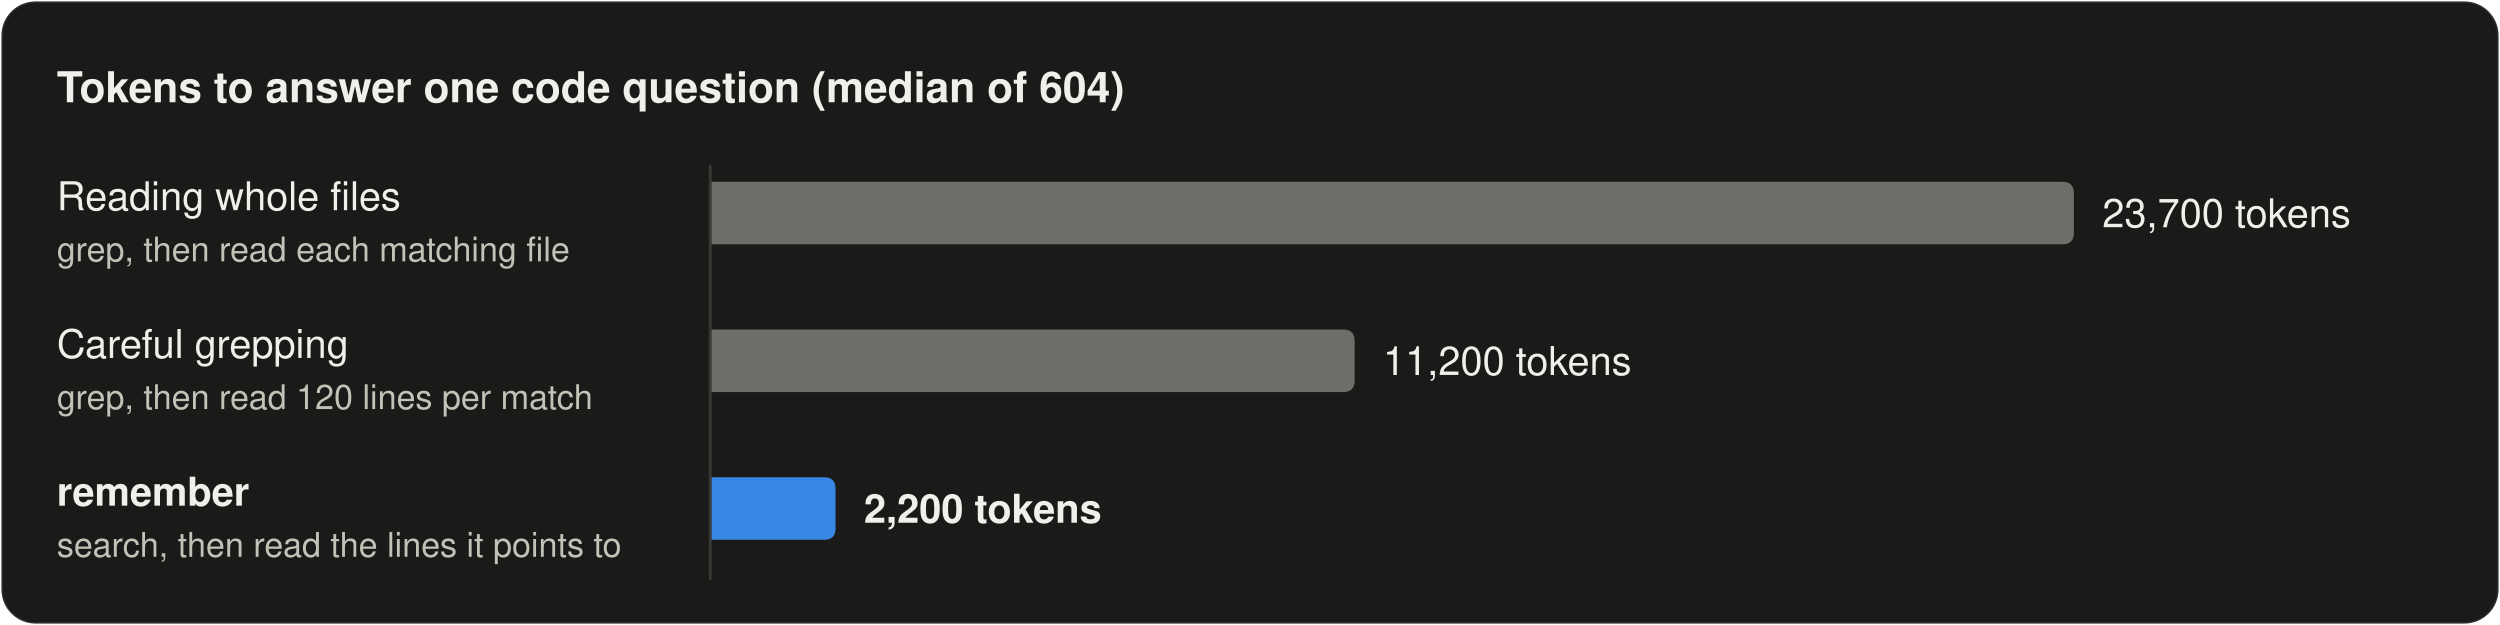
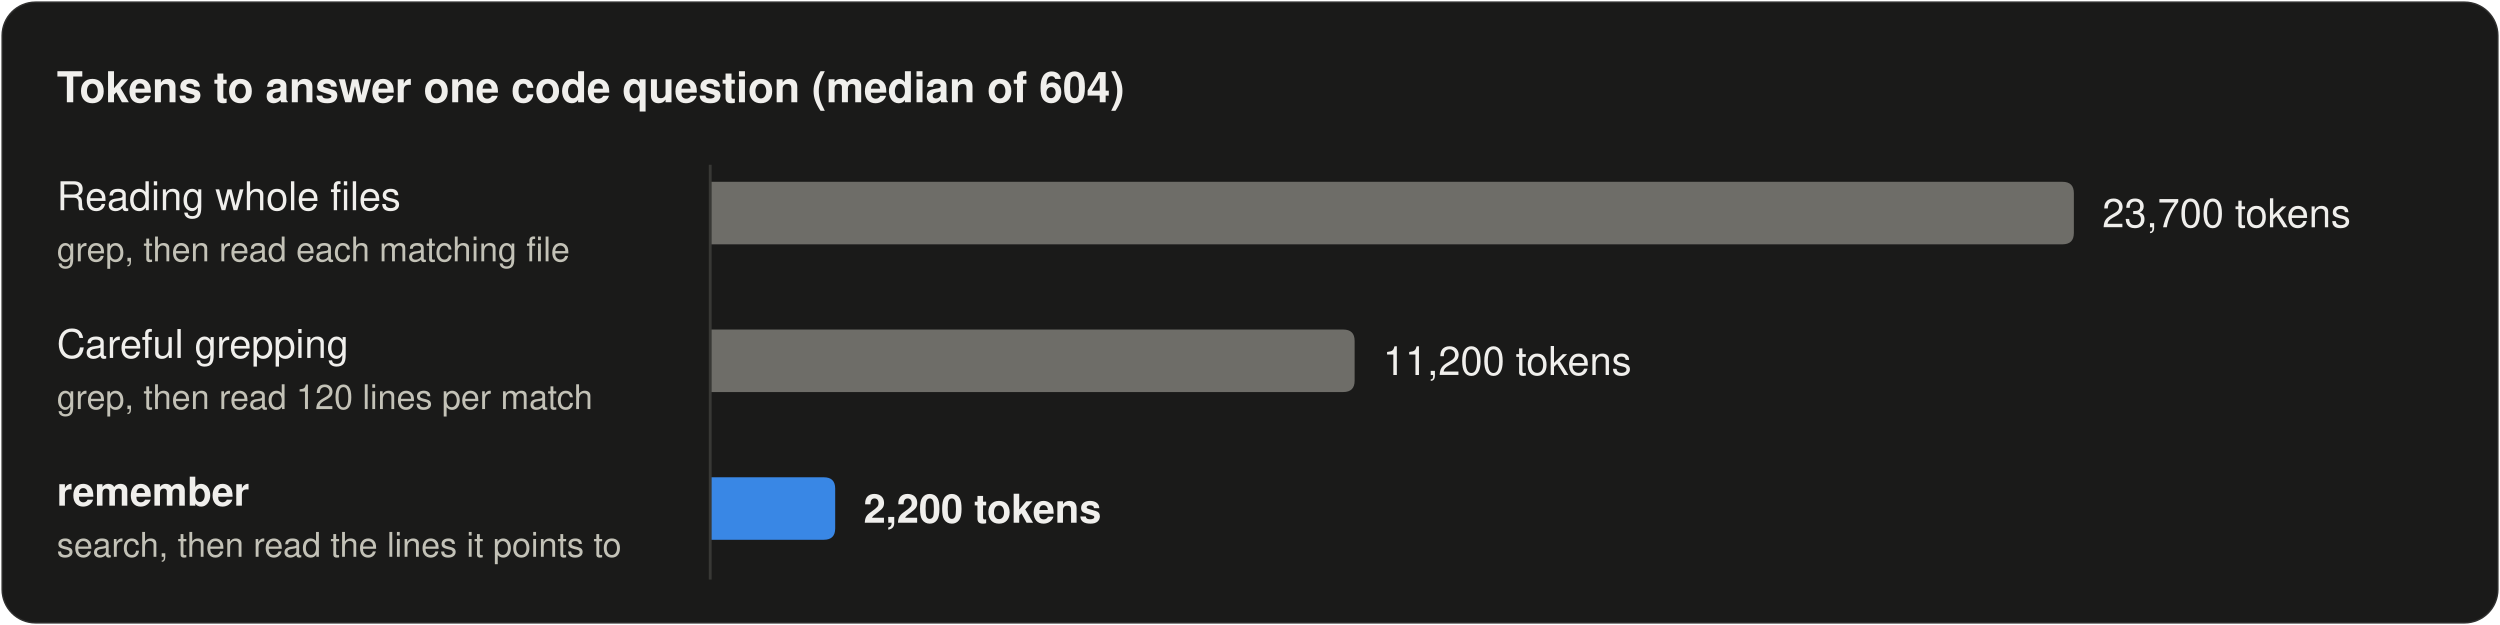
<svg xmlns="http://www.w3.org/2000/svg" width="880" height="220" viewBox="0 0 880 220" role="img" aria-label="Tokens per code question: reading whole files 23,700, careful grepping 11,200, remember 2,200">
  <rect x="0.5" y="0.5" width="879" height="219" rx="12" fill="#1a1a19" stroke="rgba(255,255,255,0.10)" />
  <g font-family="-apple-system, BlinkMacSystemFont, 'Segoe UI', Helvetica, Arial, sans-serif">
    <text x="20" y="36" font-size="15" font-weight="600" fill="#f0efec" text-anchor="start">Tokens to answer one code question (median of 604)</text>
    <text x="20" y="74" font-size="14" font-weight="400" fill="#f0efec" text-anchor="start">Reading whole files</text>
    <text x="20" y="92" font-size="12" font-weight="400" fill="#c3c2b7" text-anchor="start">grep, then read each matching file</text>
    <path d="M250,64 H726 Q730,64 730,68 V82 Q730,86 726,86 H250 Z" fill="#6e6d68" />
    <text x="740" y="80" font-size="14" font-weight="400" fill="#f0efec" text-anchor="start">23,700 tokens</text>
    <text x="20" y="126" font-size="14" font-weight="400" fill="#f0efec" text-anchor="start">Careful grepping</text>
    <text x="20" y="144" font-size="12" font-weight="400" fill="#c3c2b7" text-anchor="start">grep, then read 120 lines per match</text>
    <path d="M250,116 H472.829 Q476.829,116 476.829,120 V134 Q476.829,138 472.829,138 H250 Z" fill="#6e6d68" />
    <text x="486.829" y="132" font-size="14" font-weight="400" fill="#f0efec" text-anchor="start">11,200 tokens</text>
    <text x="20" y="178" font-size="14" font-weight="600" fill="#f0efec" text-anchor="start">remember</text>
    <text x="20" y="196" font-size="12" font-weight="400" fill="#c3c2b7" text-anchor="start">search, then read the lines it points to</text>
-     <path d="M250,168 H290.107 Q294.107,168 294.107,172 V186 Q294.107,190 290.107,190 H250 Z" fill="#3987e5" />
-     <text x="304.107" y="184" font-size="14" font-weight="600" fill="#f0efec" text-anchor="start">2,200 tokens</text>
+     <path d="M250,168 H289.986 Q293.986,168 293.986,172 V186 Q293.986,190 289.986,190 H250 Z" fill="#3987e5" />
+     <text x="303.986" y="184" font-size="14" font-weight="600" fill="#f0efec" text-anchor="start">2,200 tokens</text>
    <line x1="250" y1="58" x2="250" y2="204" stroke="#383835" stroke-width="1" />
  </g>
</svg>
